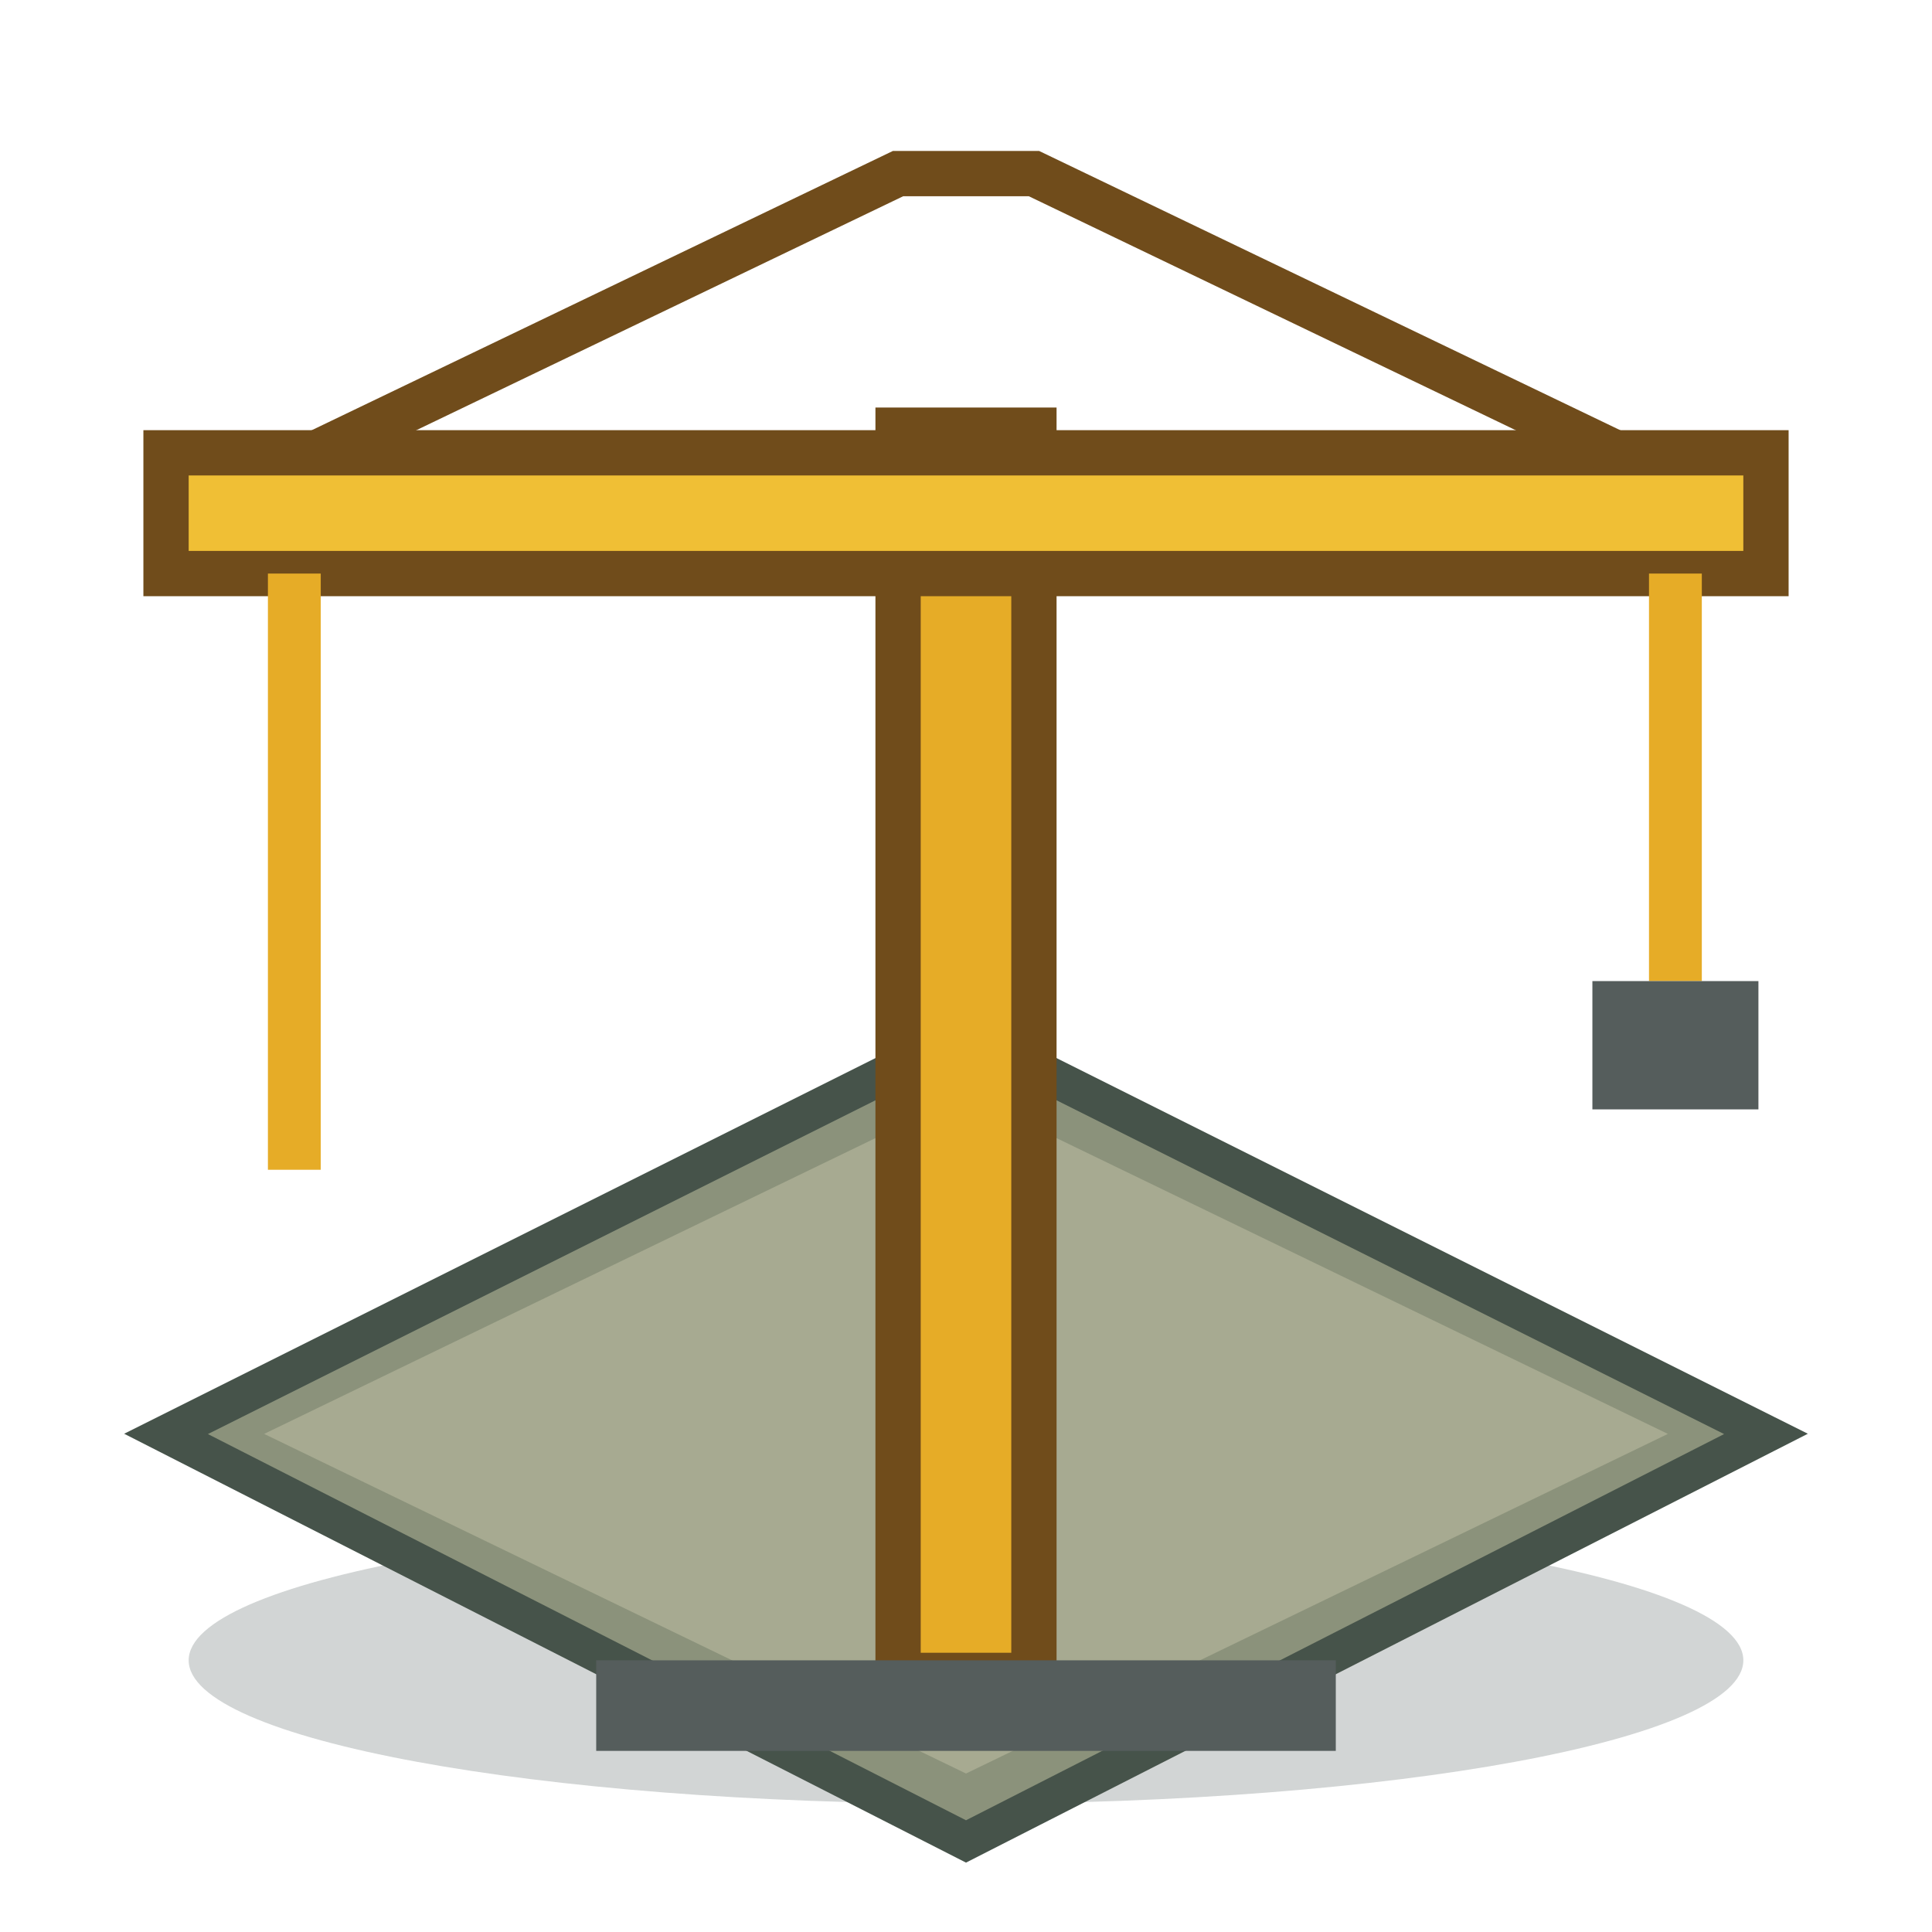
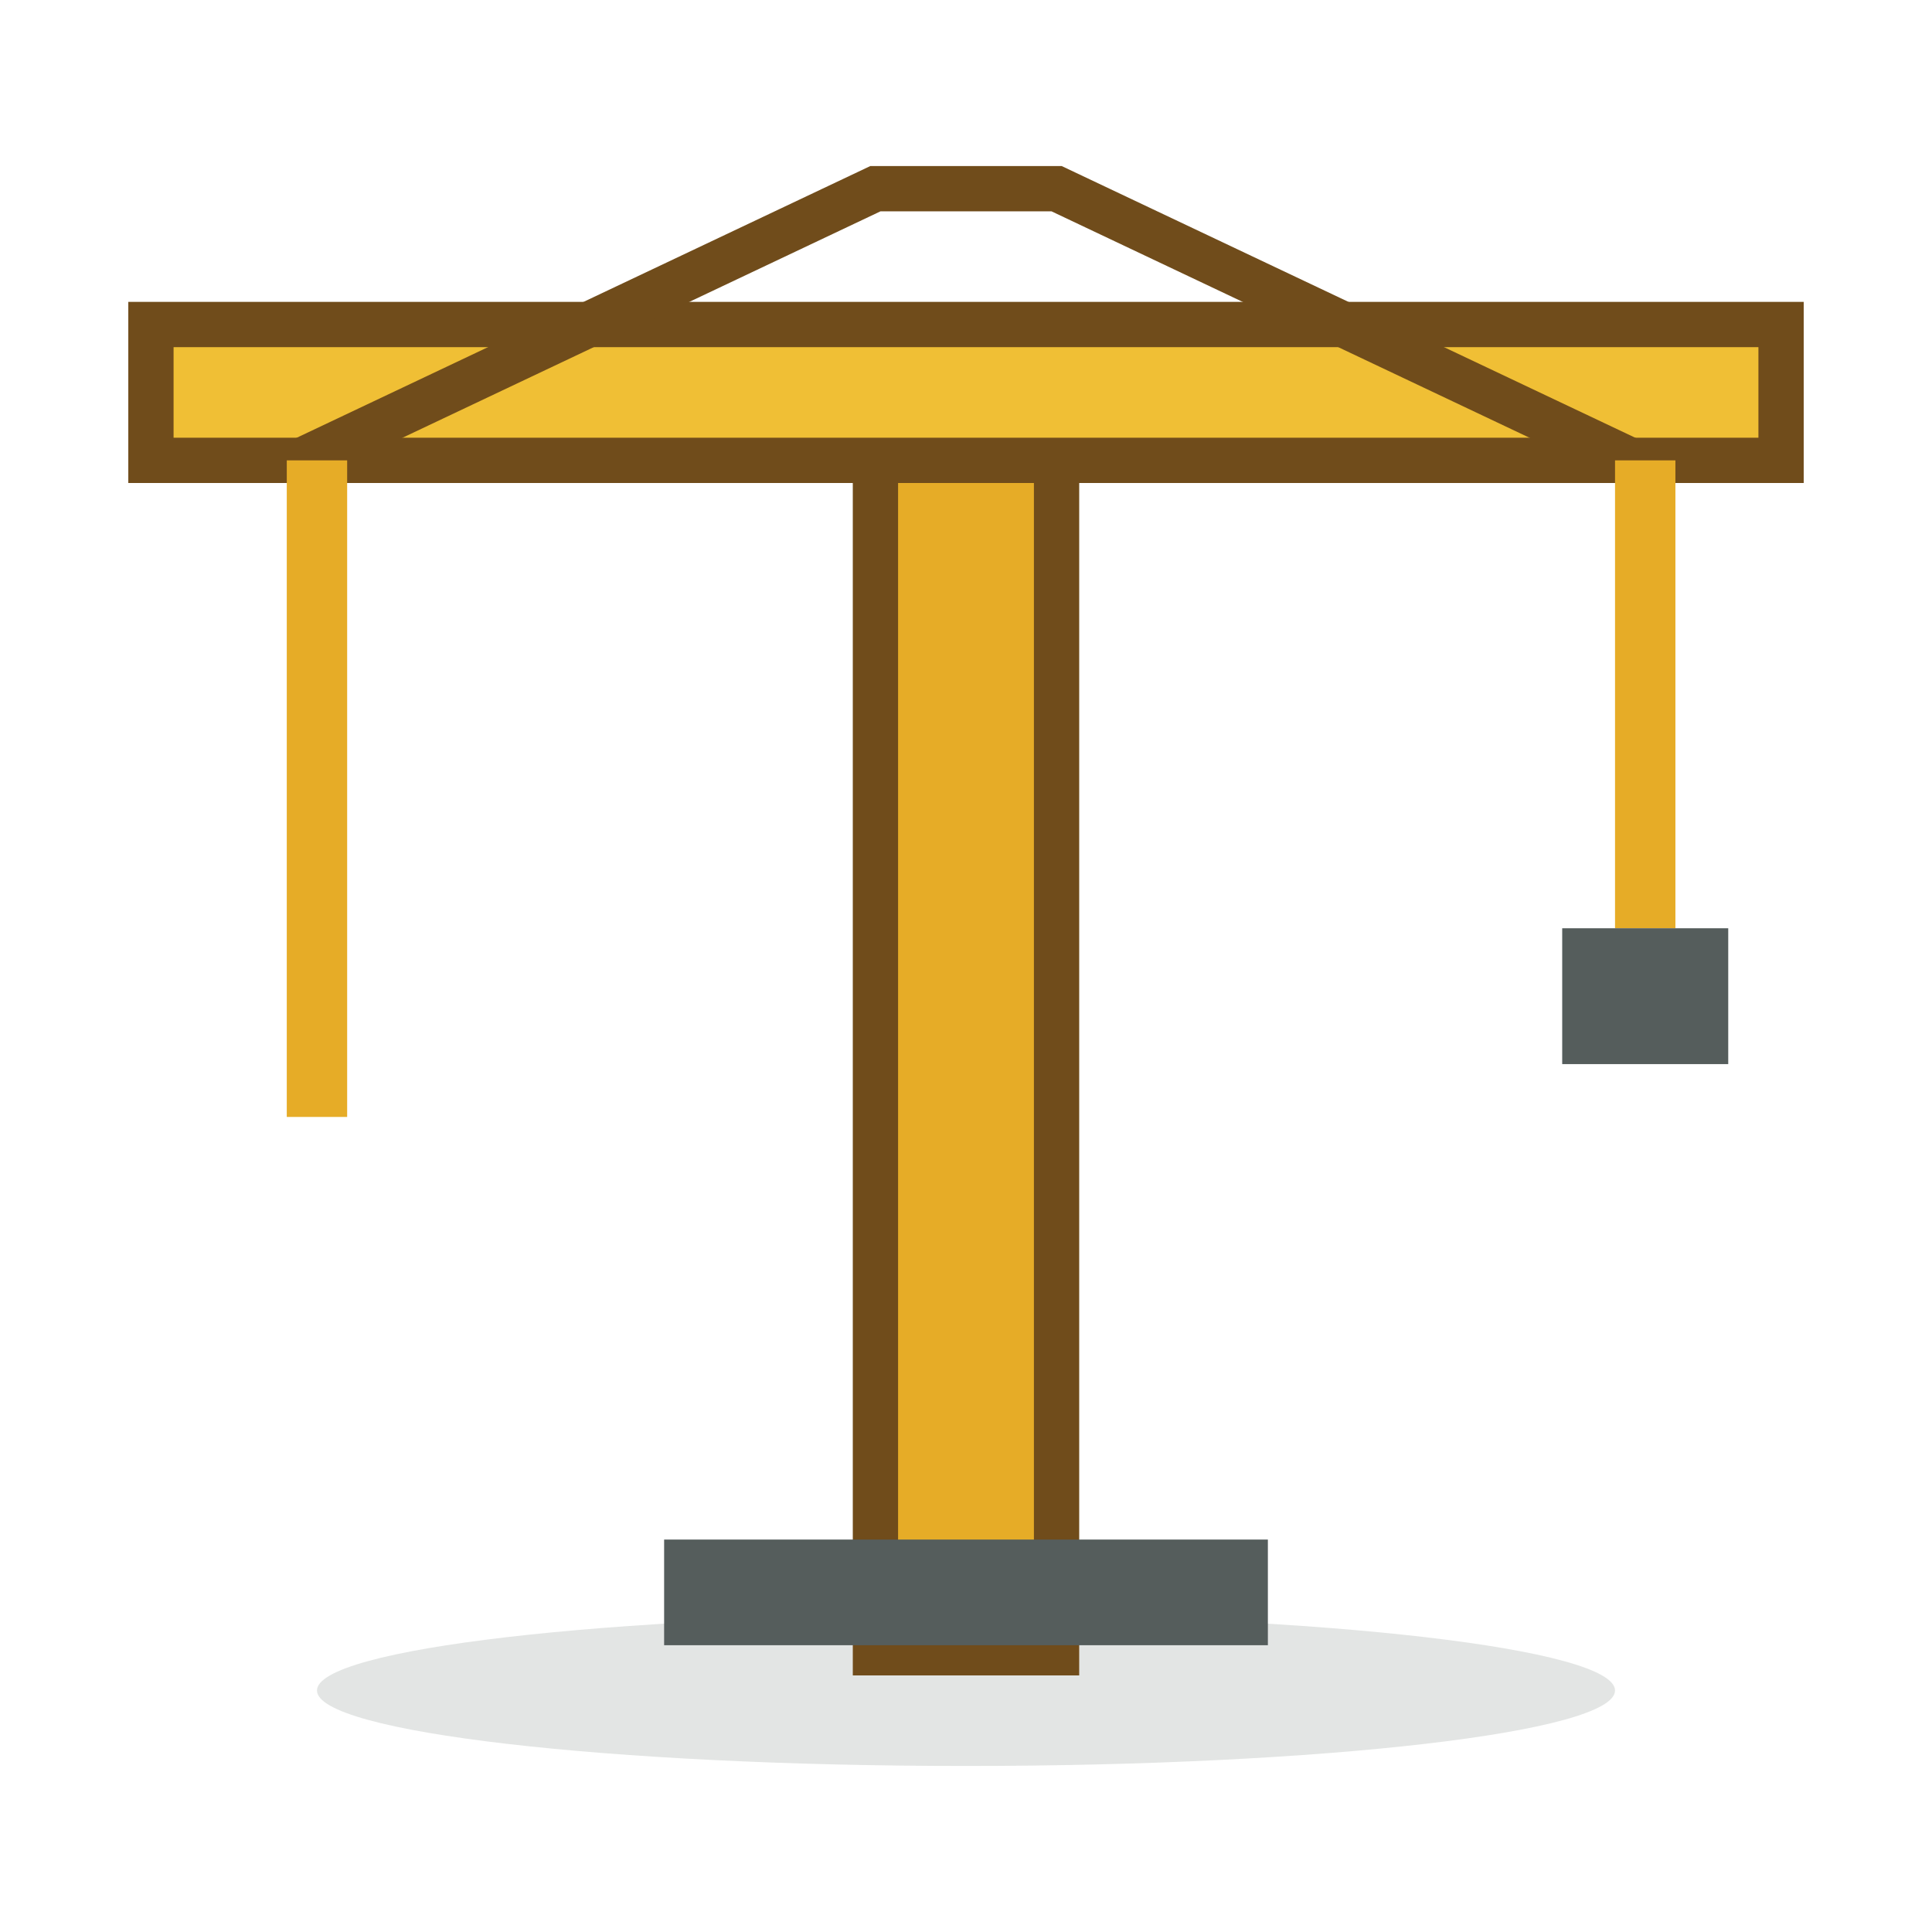
- <svg xmlns="http://www.w3.org/2000/svg" width="256" height="256" viewBox="0 0 256 256" shape-rendering="geometricPrecision">
-   <defs>
-     <linearGradient id="wall" x2="0" y2="1">
-       <stop stop-color="#fff0cf" />
-       <stop offset="1" stop-color="#bd9364" />
-     </linearGradient>
-     <linearGradient id="glass" x2="0" y2="1">
-       <stop stop-color="#c9f4ff" />
-       <stop offset="1" stop-color="#267ba5" />
-     </linearGradient>
-     <linearGradient id="roof" x2="0" y2="1">
-       <stop stop-color="#65758b" />
-       <stop offset="1" stop-color="#293849" />
-     </linearGradient>
-   </defs>
-   <ellipse cx="128" cy="220" rx="103" ry="19" fill="#1c2c2b" opacity=".2" />
-   <path d="M22 190L128 137 234 190 128 244Z" fill="#8b927b" stroke="#46534a" stroke-width="5" />
-   <path d="M35 190L128 145 221 190 128 235Z" fill="#a7aa91" />
-   <path d="M119 57h18v165h-18Z" fill="#e6ac27" stroke="#704c1b" stroke-width="6" />
-   <path d="M22 60h212v16H22Z" fill="#f0bf35" stroke="#704c1b" stroke-width="6" />
-   <path d="M42 60l77-37h18l77 37" fill="none" stroke="#704c1b" stroke-width="6" />
-   <path d="M39 76v79M222 76v54" stroke="#e6ac27" stroke-width="7" />
-   <path d="M211 130h22v17h-22Z" fill="#555d5c" />
-   <path d="M79 226h98" stroke="#555d5c" stroke-width="12" />
+ <svg xmlns="http://www.w3.org/2000/svg" width="256" height="256" viewBox="0 0 256 256">
+   <ellipse cx="128" cy="224" rx="86" ry="10" fill="#26382c" opacity=".13" />
+   <rect x="116" y="54" width="24" height="165" fill="#e6ac27" stroke="#704c1b" stroke-width="6" />
+   <rect x="20" y="43" width="216" height="18" fill="#f0bf35" stroke="#704c1b" stroke-width="6" />
+   <path d="M40 61l76-36h24l76 36" fill="none" stroke="#704c1b" stroke-width="6" />
+   <path d="M42 61v87M218 61v62" stroke="#e6ac27" stroke-width="8" />
+   <path d="M207 123h22v18h-22Z" fill="#555d5c" />
+   <rect x="88" y="204" width="80" height="14" fill="#555d5c" />
</svg>
